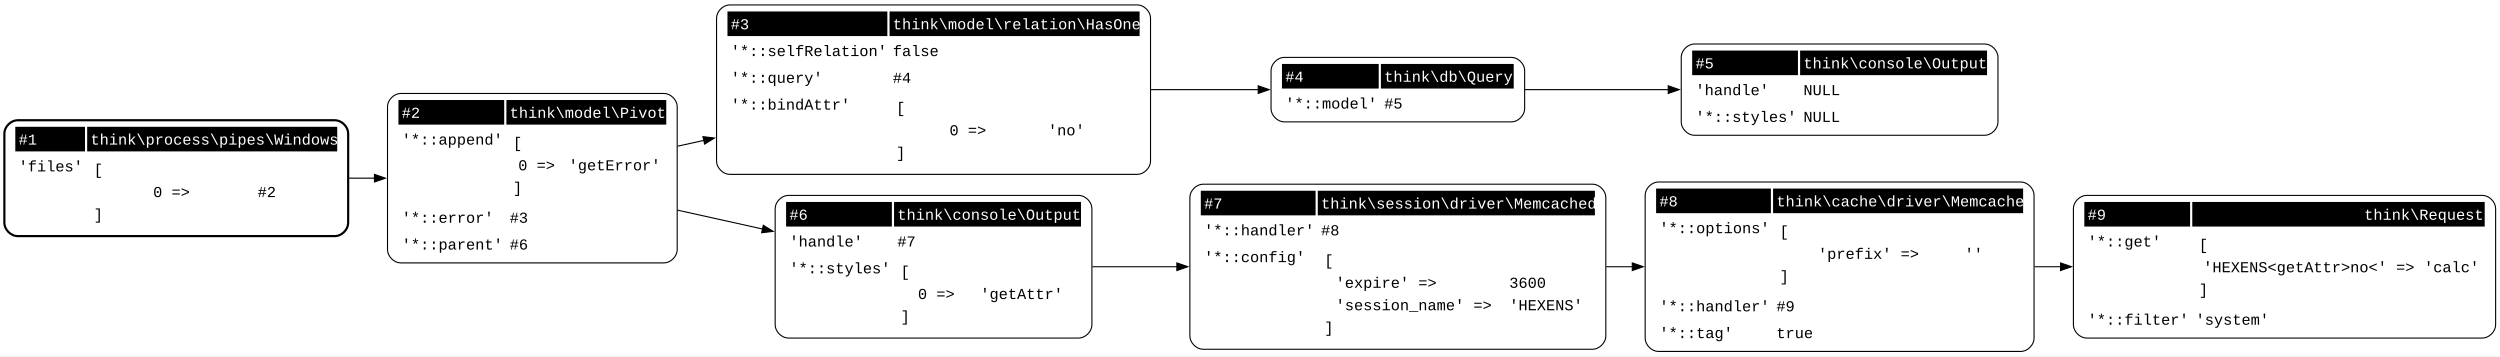
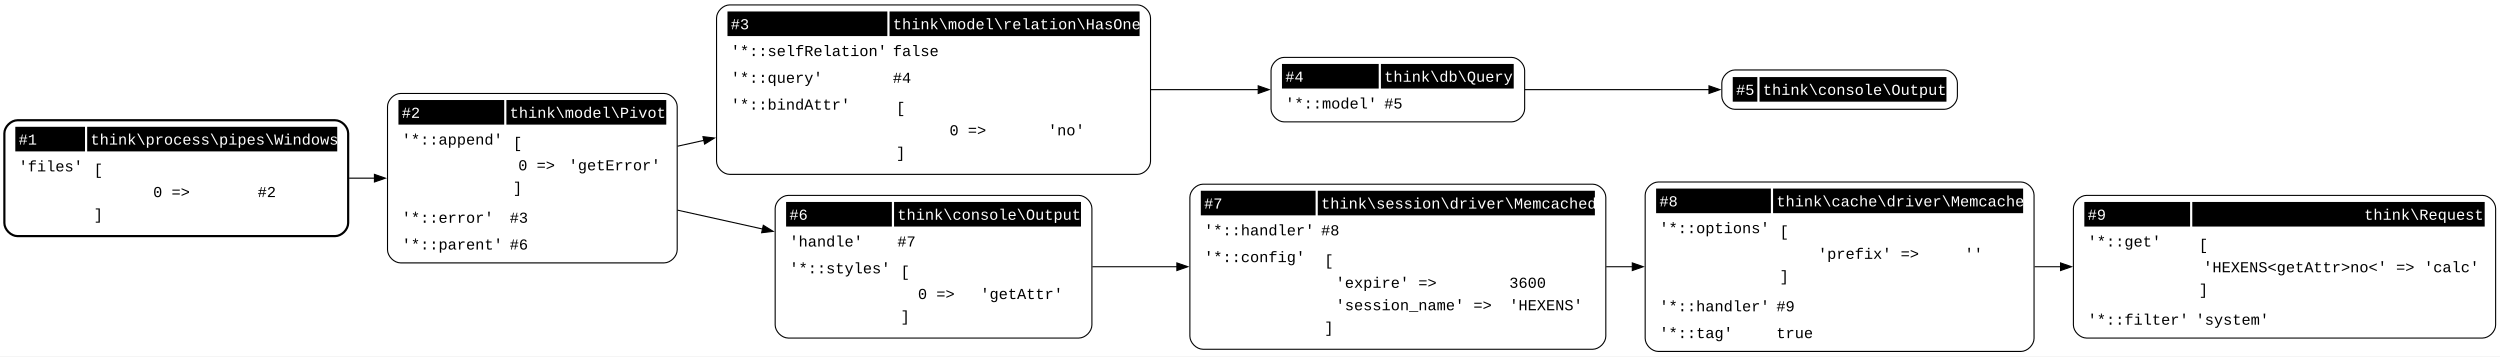
<svg xmlns="http://www.w3.org/2000/svg" width="2287pt" height="326pt" viewBox="0.00 0.00 2287.00 326.00">
  <g id="graph0" class="graph" transform="scale(1 1) rotate(0) translate(4 322)">
    <polygon fill="white" stroke="none" points="-4,4 -4,-322 2283,-322 2283,4 -4,4" />
    <g id="node1" class="node">
      <path fill="white" stroke="black" stroke-width="2" d="M12,-106C12,-106 302.5,-106 302.5,-106 308.5,-106 314.5,-112 314.5,-118 314.5,-118 314.5,-200 314.5,-200 314.5,-206 308.5,-212 302.5,-212 302.5,-212 12,-212 12,-212 6,-212 0,-206 0,-200 0,-200 0,-118 0,-118 0,-112 6,-106 12,-106" />
      <polygon fill="white" stroke="none" points="8,-110 8,-208 306.5,-208 306.5,-110 8,-110" />
      <polygon fill="black" stroke="none" points="10,-183.5 10,-206 73.75,-206 73.75,-183.5 10,-183.5" />
      <text xml:space="preserve" text-anchor="start" x="13" y="-189.7" font-family="Courier New" font-size="14.00" fill="white">#1</text>
      <polygon fill="black" stroke="none" points="75.75,-183.5 75.75,-206 304.5,-206 304.5,-183.5 75.75,-183.5" />
      <text xml:space="preserve" text-anchor="start" x="78.75" y="-189.7" font-family="Courier New" font-size="14.00" fill="white">think\process\pipes\Windows</text>
      <text xml:space="preserve" text-anchor="start" x="13" y="-165.2" font-family="Courier New" font-size="14.00">'files'</text>
      <polygon fill="white" stroke="none" points="78.75,-115 78.75,-178.5 301.5,-178.5 301.5,-115 78.75,-115" />
      <text xml:space="preserve" text-anchor="start" x="81.75" y="-162.2" font-family="Courier New" font-size="14.00">[</text>
      <text xml:space="preserve" text-anchor="start" x="136.08" y="-141.7" font-family="Courier New" font-size="14.00">0 =&gt; </text>
      <text xml:space="preserve" text-anchor="start" x="231.67" y="-141.7" font-family="Courier New" font-size="14.00">#2</text>
      <text xml:space="preserve" text-anchor="start" x="81.75" y="-121.2" font-family="Courier New" font-size="14.00">]</text>
    </g>
    <g id="node2" class="node">
      <path fill="white" stroke="black" d="M362.5,-81.5C362.5,-81.5 603.5,-81.5 603.5,-81.5 609.5,-81.5 615.5,-87.5 615.5,-93.5 615.5,-93.5 615.5,-224.5 615.5,-224.5 615.5,-230.5 609.5,-236.5 603.5,-236.5 603.5,-236.5 362.5,-236.5 362.5,-236.5 356.5,-236.5 350.5,-230.5 350.5,-224.5 350.5,-224.5 350.5,-93.5 350.5,-93.5 350.5,-87.5 356.5,-81.5 362.5,-81.5" />
      <polygon fill="white" stroke="none" points="358.5,-85.5 358.5,-232.5 607.5,-232.5 607.5,-85.5 358.5,-85.5" />
      <polygon fill="black" stroke="none" points="360.5,-208 360.5,-230.5 457.25,-230.5 457.25,-208 360.5,-208" />
      <text xml:space="preserve" text-anchor="start" x="363.5" y="-214.2" font-family="Courier New" font-size="14.00" fill="white">#2</text>
      <polygon fill="black" stroke="none" points="459.25,-208 459.25,-230.5 605.5,-230.5 605.5,-208 459.25,-208" />
      <text xml:space="preserve" text-anchor="start" x="462.25" y="-214.2" font-family="Courier New" font-size="14.00" fill="white">think\model\Pivot</text>
      <text xml:space="preserve" text-anchor="start" x="363.5" y="-189.7" font-family="Courier New" font-size="14.00">'*::append'</text>
      <polygon fill="white" stroke="none" points="462.25,-139.5 462.25,-203 602.5,-203 602.5,-139.5 462.25,-139.5" />
      <text xml:space="preserve" text-anchor="start" x="465.25" y="-186.7" font-family="Courier New" font-size="14.00">[</text>
      <text xml:space="preserve" text-anchor="start" x="470.08" y="-166.2" font-family="Courier New" font-size="14.00">0 =&gt; </text>
      <text xml:space="preserve" text-anchor="start" x="516.17" y="-166.2" font-family="Courier New" font-size="14.00">'getError'</text>
      <text xml:space="preserve" text-anchor="start" x="465.25" y="-145.7" font-family="Courier New" font-size="14.00">]</text>
      <text xml:space="preserve" text-anchor="start" x="363.5" y="-118.2" font-family="Courier New" font-size="14.00">'*::error'</text>
      <text xml:space="preserve" text-anchor="start" x="462.25" y="-118.2" font-family="Courier New" font-size="14.00">#3</text>
      <text xml:space="preserve" text-anchor="start" x="363.5" y="-93.7" font-family="Courier New" font-size="14.00">'*::parent'</text>
      <text xml:space="preserve" text-anchor="start" x="462.25" y="-93.7" font-family="Courier New" font-size="14.00">#6</text>
    </g>
    <g id="edge1" class="edge">
      <path fill="none" stroke="black" d="M315.38,-159C323.18,-159 330.98,-159 338.74,-159" />
      <polygon fill="black" stroke="black" points="338.53,-162.5 348.53,-159 338.53,-155.5 338.53,-162.5" />
    </g>
    <g id="node3" class="node">
      <path fill="white" stroke="black" d="M663.5,-162.5C663.5,-162.5 1036.5,-162.5 1036.5,-162.5 1042.5,-162.5 1048.5,-168.5 1048.5,-174.5 1048.5,-174.5 1048.5,-305.5 1048.5,-305.5 1048.5,-311.5 1042.5,-317.5 1036.5,-317.5 1036.5,-317.5 663.5,-317.5 663.5,-317.5 657.5,-317.5 651.5,-311.5 651.5,-305.5 651.5,-305.5 651.5,-174.5 651.5,-174.5 651.5,-168.5 657.5,-162.5 663.5,-162.5" />
      <polygon fill="white" stroke="none" points="659.5,-166.5 659.5,-313.5 1040.5,-313.5 1040.5,-166.5 659.5,-166.5" />
      <polygon fill="black" stroke="none" points="661.5,-289 661.5,-311.5 807.75,-311.5 807.75,-289 661.5,-289" />
      <text xml:space="preserve" text-anchor="start" x="664.5" y="-295.2" font-family="Courier New" font-size="14.00" fill="white">#3</text>
      <polygon fill="black" stroke="none" points="809.75,-289 809.75,-311.5 1038.5,-311.5 1038.5,-289 809.75,-289" />
      <text xml:space="preserve" text-anchor="start" x="812.75" y="-295.2" font-family="Courier New" font-size="14.00" fill="white">think\model\relation\HasOne</text>
      <text xml:space="preserve" text-anchor="start" x="664.5" y="-270.7" font-family="Courier New" font-size="14.00">'*::selfRelation'</text>
      <text xml:space="preserve" text-anchor="start" x="812.75" y="-270.7" font-family="Courier New" font-size="14.00">false</text>
      <text xml:space="preserve" text-anchor="start" x="664.5" y="-246.2" font-family="Courier New" font-size="14.00">'*::query'</text>
      <text xml:space="preserve" text-anchor="start" x="812.75" y="-246.2" font-family="Courier New" font-size="14.00">#4</text>
      <text xml:space="preserve" text-anchor="start" x="664.5" y="-221.7" font-family="Courier New" font-size="14.00">'*::bindAttr'</text>
      <polygon fill="white" stroke="none" points="812.75,-171.5 812.75,-235 1035.5,-235 1035.5,-171.5 812.75,-171.5" />
      <text xml:space="preserve" text-anchor="start" x="815.75" y="-218.7" font-family="Courier New" font-size="14.00">[</text>
      <text xml:space="preserve" text-anchor="start" x="864.58" y="-198.2" font-family="Courier New" font-size="14.00">0 =&gt; </text>
      <text xml:space="preserve" text-anchor="start" x="954.67" y="-198.2" font-family="Courier New" font-size="14.00">'no'</text>
      <text xml:space="preserve" text-anchor="start" x="815.75" y="-177.7" font-family="Courier New" font-size="14.00">]</text>
    </g>
    <g id="edge2" class="edge">
      <path fill="none" stroke="black" d="M615.77,-188.24C623.71,-190 631.78,-191.79 639.92,-193.6" />
      <polygon fill="black" stroke="black" points="639.06,-197 649.58,-195.75 640.58,-190.16 639.06,-197" />
    </g>
    <g id="node6" class="node">
      <path fill="white" stroke="black" d="M717.12,-12.75C717.12,-12.75 982.88,-12.75 982.88,-12.75 988.88,-12.75 994.88,-18.75 994.88,-24.75 994.88,-24.75 994.88,-131.25 994.88,-131.25 994.88,-137.25 988.88,-143.25 982.88,-143.25 982.88,-143.25 717.12,-143.25 717.12,-143.25 711.12,-143.25 705.12,-137.25 705.12,-131.25 705.12,-131.25 705.12,-24.75 705.12,-24.75 705.12,-18.75 711.12,-12.75 717.12,-12.75" />
      <polygon fill="white" stroke="none" points="713.12,-16.75 713.12,-139.25 986.88,-139.25 986.88,-16.75 713.12,-16.75" />
      <polygon fill="black" stroke="none" points="715.12,-114.75 715.12,-137.25 811.88,-137.25 811.88,-114.75 715.12,-114.75" />
      <text xml:space="preserve" text-anchor="start" x="718.12" y="-120.95" font-family="Courier New" font-size="14.00" fill="white">#6</text>
      <polygon fill="black" stroke="none" points="813.88,-114.75 813.88,-137.25 984.88,-137.25 984.88,-114.75 813.88,-114.75" />
      <text xml:space="preserve" text-anchor="start" x="816.88" y="-120.95" font-family="Courier New" font-size="14.00" fill="white">think\console\Output</text>
      <text xml:space="preserve" text-anchor="start" x="718.12" y="-96.45" font-family="Courier New" font-size="14.00">'handle'</text>
      <text xml:space="preserve" text-anchor="start" x="816.88" y="-96.45" font-family="Courier New" font-size="14.00">#7</text>
      <text xml:space="preserve" text-anchor="start" x="718.12" y="-71.95" font-family="Courier New" font-size="14.00">'*::styles'</text>
      <polygon fill="white" stroke="none" points="816.88,-21.75 816.88,-85.25 981.88,-85.25 981.88,-21.75 816.88,-21.75" />
      <text xml:space="preserve" text-anchor="start" x="819.88" y="-68.95" font-family="Courier New" font-size="14.00">[</text>
      <text xml:space="preserve" text-anchor="start" x="835.71" y="-48.45" font-family="Courier New" font-size="14.00">0 =&gt; </text>
      <text xml:space="preserve" text-anchor="start" x="892.79" y="-48.45" font-family="Courier New" font-size="14.00">'getAttr'</text>
      <text xml:space="preserve" text-anchor="start" x="819.88" y="-27.95" font-family="Courier New" font-size="14.00">]</text>
    </g>
    <g id="edge3" class="edge">
      <path fill="none" stroke="black" d="M615.77,-129.76C641.06,-124.15 667.75,-118.22 693.69,-112.47" />
      <polygon fill="black" stroke="black" points="694.28,-115.92 703.28,-110.34 692.76,-109.09 694.28,-115.92" />
    </g>
    <g id="node4" class="node">
      <path fill="white" stroke="black" d="M1170.75,-210.5C1170.75,-210.5 1378.75,-210.5 1378.75,-210.5 1384.75,-210.5 1390.75,-216.5 1390.75,-222.5 1390.75,-222.5 1390.75,-257.5 1390.75,-257.5 1390.75,-263.5 1384.75,-269.5 1378.75,-269.5 1378.75,-269.5 1170.75,-269.5 1170.75,-269.5 1164.75,-269.5 1158.75,-263.5 1158.75,-257.5 1158.75,-257.5 1158.75,-222.5 1158.75,-222.5 1158.75,-216.5 1164.75,-210.5 1170.75,-210.5" />
      <polygon fill="white" stroke="none" points="1166.75,-214.5 1166.75,-265.5 1382.75,-265.5 1382.75,-214.5 1166.75,-214.5" />
      <polygon fill="black" stroke="none" points="1168.75,-241 1168.75,-263.5 1257.25,-263.5 1257.25,-241 1168.75,-241" />
      <text xml:space="preserve" text-anchor="start" x="1171.75" y="-247.2" font-family="Courier New" font-size="14.00" fill="white">#4</text>
      <polygon fill="black" stroke="none" points="1259.25,-241 1259.25,-263.5 1380.75,-263.5 1380.75,-241 1259.25,-241" />
      <text xml:space="preserve" text-anchor="start" x="1262.25" y="-247.2" font-family="Courier New" font-size="14.00" fill="white">think\db\Query</text>
      <text xml:space="preserve" text-anchor="start" x="1171.75" y="-222.7" font-family="Courier New" font-size="14.00">'*::model'</text>
      <text xml:space="preserve" text-anchor="start" x="1262.25" y="-222.7" font-family="Courier New" font-size="14.00">#5</text>
    </g>
    <g id="edge4" class="edge">
      <path fill="none" stroke="black" d="M1048.76,-240C1082.25,-240 1116.2,-240 1147.23,-240" />
      <polygon fill="black" stroke="black" points="1147.01,-243.5 1157.01,-240 1147.01,-236.5 1147.01,-243.5" />
    </g>
    <g id="node5" class="node">
-       <path fill="white" stroke="black" d="M1546,-198.25C1546,-198.25 1811.75,-198.25 1811.75,-198.25 1817.75,-198.25 1823.75,-204.25 1823.75,-210.25 1823.75,-210.25 1823.75,-269.75 1823.75,-269.75 1823.75,-275.75 1817.75,-281.75 1811.75,-281.75 1811.75,-281.75 1546,-281.75 1546,-281.75 1540,-281.75 1534,-275.75 1534,-269.75 1534,-269.75 1534,-210.25 1534,-210.25 1534,-204.25 1540,-198.25 1546,-198.25" />
-       <polygon fill="white" stroke="none" points="1542,-202.25 1542,-277.75 1815.75,-277.75 1815.75,-202.25 1542,-202.25" />
-       <polygon fill="black" stroke="none" points="1544,-253.25 1544,-275.75 1640.75,-275.75 1640.75,-253.25 1544,-253.25" />
-       <text xml:space="preserve" text-anchor="start" x="1547" y="-259.45" font-family="Courier New" font-size="14.00" fill="white">#5</text>
-       <polygon fill="black" stroke="none" points="1642.75,-253.25 1642.75,-275.75 1813.75,-275.75 1813.75,-253.25 1642.75,-253.25" />
-       <text xml:space="preserve" text-anchor="start" x="1645.75" y="-259.45" font-family="Courier New" font-size="14.00" fill="white">think\console\Output</text>
-       <text xml:space="preserve" text-anchor="start" x="1547" y="-234.95" font-family="Courier New" font-size="14.00">'handle'</text>
-       <text xml:space="preserve" text-anchor="start" x="1645.75" y="-234.95" font-family="Courier New" font-size="14.00">NULL</text>
-       <text xml:space="preserve" text-anchor="start" x="1547" y="-210.45" font-family="Courier New" font-size="14.00">'*::styles'</text>
-       <text xml:space="preserve" text-anchor="start" x="1645.75" y="-210.45" font-family="Courier New" font-size="14.00">NULL</text>
+       <path fill="white" stroke="black" d="M1583.12,-222C1583.12,-222 1774.62,-222 1774.62,-222 1780.62,-222 1786.62,-228 1786.62,-234 1786.62,-234 1786.62,-246 1786.62,-246 1786.62,-252 1780.62,-258 1774.62,-258 1774.62,-258 1583.12,-258 1583.12,-258 1577.12,-258 1571.12,-252 1571.12,-246 1571.12,-246 1571.12,-234 1571.12,-234 1571.12,-228 1577.12,-222 1583.12,-222" />
+       <polygon fill="white" stroke="none" points="1579.12,-227 1579.12,-253.5 1778.62,-253.5 1778.62,-227 1579.12,-227" />
+       <polygon fill="black" stroke="none" points="1581.12,-229 1581.12,-251.5 1603.62,-251.5 1603.62,-229 1581.12,-229" />
+       <text xml:space="preserve" text-anchor="start" x="1584.12" y="-235.2" font-family="Courier New" font-size="14.00" fill="white">#5</text>
+       <polygon fill="black" stroke="none" points="1605.62,-229 1605.62,-251.5 1776.62,-251.5 1776.62,-229 1605.62,-229" />
+       <text xml:space="preserve" text-anchor="start" x="1608.62" y="-235.2" font-family="Courier New" font-size="14.00" fill="white">think\console\Output</text>
    </g>
    <g id="edge5" class="edge">
-       <path fill="none" stroke="black" d="M1390.98,-240C1431.87,-240 1478.58,-240 1522.27,-240" />
-       <polygon fill="black" stroke="black" points="1522.1,-243.5 1532.1,-240 1522.1,-236.5 1522.1,-243.5" />
+       <path fill="none" stroke="black" d="M1390.98,-240C1443.85,-240 1506.47,-240 1559.69,-240" />
+       <polygon fill="black" stroke="black" points="1559.38,-243.5 1569.38,-240 1559.38,-236.5 1559.38,-243.5" />
    </g>
    <g id="node7" class="node">
      <path fill="white" stroke="black" d="M1096.5,-2.5C1096.5,-2.5 1453,-2.5 1453,-2.5 1459,-2.5 1465,-8.5 1465,-14.5 1465,-14.5 1465,-141.5 1465,-141.5 1465,-147.5 1459,-153.5 1453,-153.5 1453,-153.5 1096.5,-153.5 1096.5,-153.5 1090.5,-153.5 1084.5,-147.5 1084.5,-141.5 1084.5,-141.5 1084.5,-14.5 1084.5,-14.5 1084.5,-8.5 1090.5,-2.5 1096.5,-2.5" />
      <polygon fill="white" stroke="none" points="1092.5,-6.5 1092.5,-149.5 1457,-149.5 1457,-6.5 1092.5,-6.5" />
      <polygon fill="black" stroke="none" points="1094.5,-125 1094.5,-147.5 1199.5,-147.5 1199.5,-125 1094.5,-125" />
      <text xml:space="preserve" text-anchor="start" x="1097.5" y="-131.2" font-family="Courier New" font-size="14.00" fill="white">#7</text>
      <polygon fill="black" stroke="none" points="1201.5,-125 1201.5,-147.5 1455,-147.5 1455,-125 1201.5,-125" />
      <text xml:space="preserve" text-anchor="start" x="1204.5" y="-131.2" font-family="Courier New" font-size="14.00" fill="white">think\session\driver\Memcached</text>
      <text xml:space="preserve" text-anchor="start" x="1097.5" y="-106.7" font-family="Courier New" font-size="14.00">'*::handler'</text>
      <text xml:space="preserve" text-anchor="start" x="1204.5" y="-106.7" font-family="Courier New" font-size="14.00">#8</text>
      <text xml:space="preserve" text-anchor="start" x="1097.5" y="-82.2" font-family="Courier New" font-size="14.00">'*::config'</text>
      <polygon fill="white" stroke="none" points="1204.5,-11.5 1204.5,-95.5 1452,-95.5 1452,-11.5 1204.5,-11.5" />
      <text xml:space="preserve" text-anchor="start" x="1207.5" y="-79.2" font-family="Courier New" font-size="14.00">[</text>
      <text xml:space="preserve" text-anchor="start" x="1217.83" y="-58.7" font-family="Courier New" font-size="14.00">'expire' =&gt; </text>
      <text xml:space="preserve" text-anchor="start" x="1376.67" y="-58.7" font-family="Courier New" font-size="14.00">3600</text>
      <text xml:space="preserve" text-anchor="start" x="1217.83" y="-38.2" font-family="Courier New" font-size="14.00">'session_name' =&gt; </text>
      <text xml:space="preserve" text-anchor="start" x="1376.67" y="-38.2" font-family="Courier New" font-size="14.00">'HEXENS'</text>
      <text xml:space="preserve" text-anchor="start" x="1207.5" y="-17.7" font-family="Courier New" font-size="14.00">]</text>
    </g>
    <g id="edge6" class="edge">
      <path fill="none" stroke="black" d="M995.3,-78C1020.31,-78 1046.72,-78 1072.92,-78" />
      <polygon fill="black" stroke="black" points="1072.61,-81.5 1082.61,-78 1072.61,-74.5 1072.61,-81.5" />
    </g>
    <g id="node8" class="node">
      <path fill="white" stroke="black" d="M1513,-0.5C1513,-0.5 1844.75,-0.5 1844.75,-0.5 1850.75,-0.5 1856.75,-6.5 1856.75,-12.5 1856.75,-12.5 1856.75,-143.5 1856.75,-143.5 1856.75,-149.5 1850.75,-155.5 1844.75,-155.5 1844.75,-155.5 1513,-155.5 1513,-155.5 1507,-155.5 1501,-149.5 1501,-143.5 1501,-143.5 1501,-12.5 1501,-12.5 1501,-6.5 1507,-0.5 1513,-0.5" />
      <polygon fill="white" stroke="none" points="1509,-4.5 1509,-151.5 1848.75,-151.5 1848.75,-4.5 1509,-4.5" />
      <polygon fill="black" stroke="none" points="1511,-127 1511,-149.5 1616,-149.5 1616,-127 1511,-127" />
      <text xml:space="preserve" text-anchor="start" x="1514" y="-133.2" font-family="Courier New" font-size="14.00" fill="white">#8</text>
      <polygon fill="black" stroke="none" points="1618,-127 1618,-149.5 1846.75,-149.5 1846.75,-127 1618,-127" />
      <text xml:space="preserve" text-anchor="start" x="1621" y="-133.2" font-family="Courier New" font-size="14.00" fill="white">think\cache\driver\Memcache</text>
      <text xml:space="preserve" text-anchor="start" x="1514" y="-108.7" font-family="Courier New" font-size="14.00">'*::options'</text>
      <polygon fill="white" stroke="none" points="1621,-58.5 1621,-122 1843.75,-122 1843.75,-58.5 1621,-58.5" />
      <text xml:space="preserve" text-anchor="start" x="1624" y="-105.7" font-family="Courier New" font-size="14.00">[</text>
      <text xml:space="preserve" text-anchor="start" x="1659.08" y="-85.2" font-family="Courier New" font-size="14.00">'prefix' =&gt; </text>
      <text xml:space="preserve" text-anchor="start" x="1793.17" y="-85.2" font-family="Courier New" font-size="14.00">''</text>
      <text xml:space="preserve" text-anchor="start" x="1624" y="-64.7" font-family="Courier New" font-size="14.00">]</text>
      <text xml:space="preserve" text-anchor="start" x="1514" y="-37.2" font-family="Courier New" font-size="14.00">'*::handler'</text>
      <text xml:space="preserve" text-anchor="start" x="1621" y="-37.2" font-family="Courier New" font-size="14.00">#9</text>
      <text xml:space="preserve" text-anchor="start" x="1514" y="-12.7" font-family="Courier New" font-size="14.00">'*::tag'</text>
      <text xml:space="preserve" text-anchor="start" x="1621" y="-12.7" font-family="Courier New" font-size="14.00">true</text>
    </g>
    <g id="edge7" class="edge">
      <path fill="none" stroke="black" d="M1465.33,-78C1473.36,-78 1481.4,-78 1489.42,-78" />
      <polygon fill="black" stroke="black" points="1489.23,-81.5 1499.23,-78 1489.23,-74.5 1489.23,-81.5" />
    </g>
    <g id="node9" class="node">
      <path fill="white" stroke="black" d="M1904.75,-12.75C1904.75,-12.75 2267,-12.75 2267,-12.75 2273,-12.75 2279,-18.75 2279,-24.75 2279,-24.75 2279,-131.25 2279,-131.25 2279,-137.25 2273,-143.25 2267,-143.25 2267,-143.25 1904.75,-143.25 1904.75,-143.25 1898.75,-143.25 1892.75,-137.25 1892.75,-131.25 1892.75,-131.25 1892.75,-24.75 1892.75,-24.75 1892.75,-18.75 1898.75,-12.75 1904.75,-12.75" />
      <polygon fill="white" stroke="none" points="1900.75,-16.75 1900.75,-139.25 2271,-139.25 2271,-16.75 1900.75,-16.75" />
      <polygon fill="black" stroke="none" points="1902.75,-114.75 1902.75,-137.25 1999.5,-137.25 1999.5,-114.75 1902.75,-114.75" />
      <text xml:space="preserve" text-anchor="start" x="1905.75" y="-120.95" font-family="Courier New" font-size="14.00" fill="white">#9</text>
      <polygon fill="black" stroke="none" points="2001.5,-114.75 2001.5,-137.25 2269,-137.25 2269,-114.75 2001.5,-114.75" />
      <text xml:space="preserve" text-anchor="start" x="2158.75" y="-120.95" font-family="Courier New" font-size="14.00" fill="white">think\Request</text>
      <text xml:space="preserve" text-anchor="start" x="1905.75" y="-96.45" font-family="Courier New" font-size="14.00">'*::get'</text>
      <polygon fill="white" stroke="none" points="2004.5,-46.25 2004.5,-109.75 2266,-109.75 2266,-46.25 2004.5,-46.25" />
      <text xml:space="preserve" text-anchor="start" x="2007.5" y="-93.45" font-family="Courier New" font-size="14.00">[</text>
      <text xml:space="preserve" text-anchor="start" x="2011.5" y="-72.95" font-family="Courier New" font-size="14.00">'HEXENS&lt;getAttr&gt;no&lt;' =&gt; </text>
      <text xml:space="preserve" text-anchor="start" x="2213.5" y="-72.95" font-family="Courier New" font-size="14.00">'calc'</text>
      <text xml:space="preserve" text-anchor="start" x="2007.5" y="-52.45" font-family="Courier New" font-size="14.00">]</text>
      <text xml:space="preserve" text-anchor="start" x="1905.75" y="-24.95" font-family="Courier New" font-size="14.00">'*::filter'</text>
      <text xml:space="preserve" text-anchor="start" x="2004.5" y="-24.95" font-family="Courier New" font-size="14.00">'system'</text>
    </g>
    <g id="edge8" class="edge">
      <path fill="none" stroke="black" d="M1857.22,-78C1865.17,-78 1873.17,-78 1881.18,-78" />
      <polygon fill="black" stroke="black" points="1880.98,-81.5 1890.98,-78 1880.98,-74.5 1880.98,-81.5" />
    </g>
  </g>
</svg>
